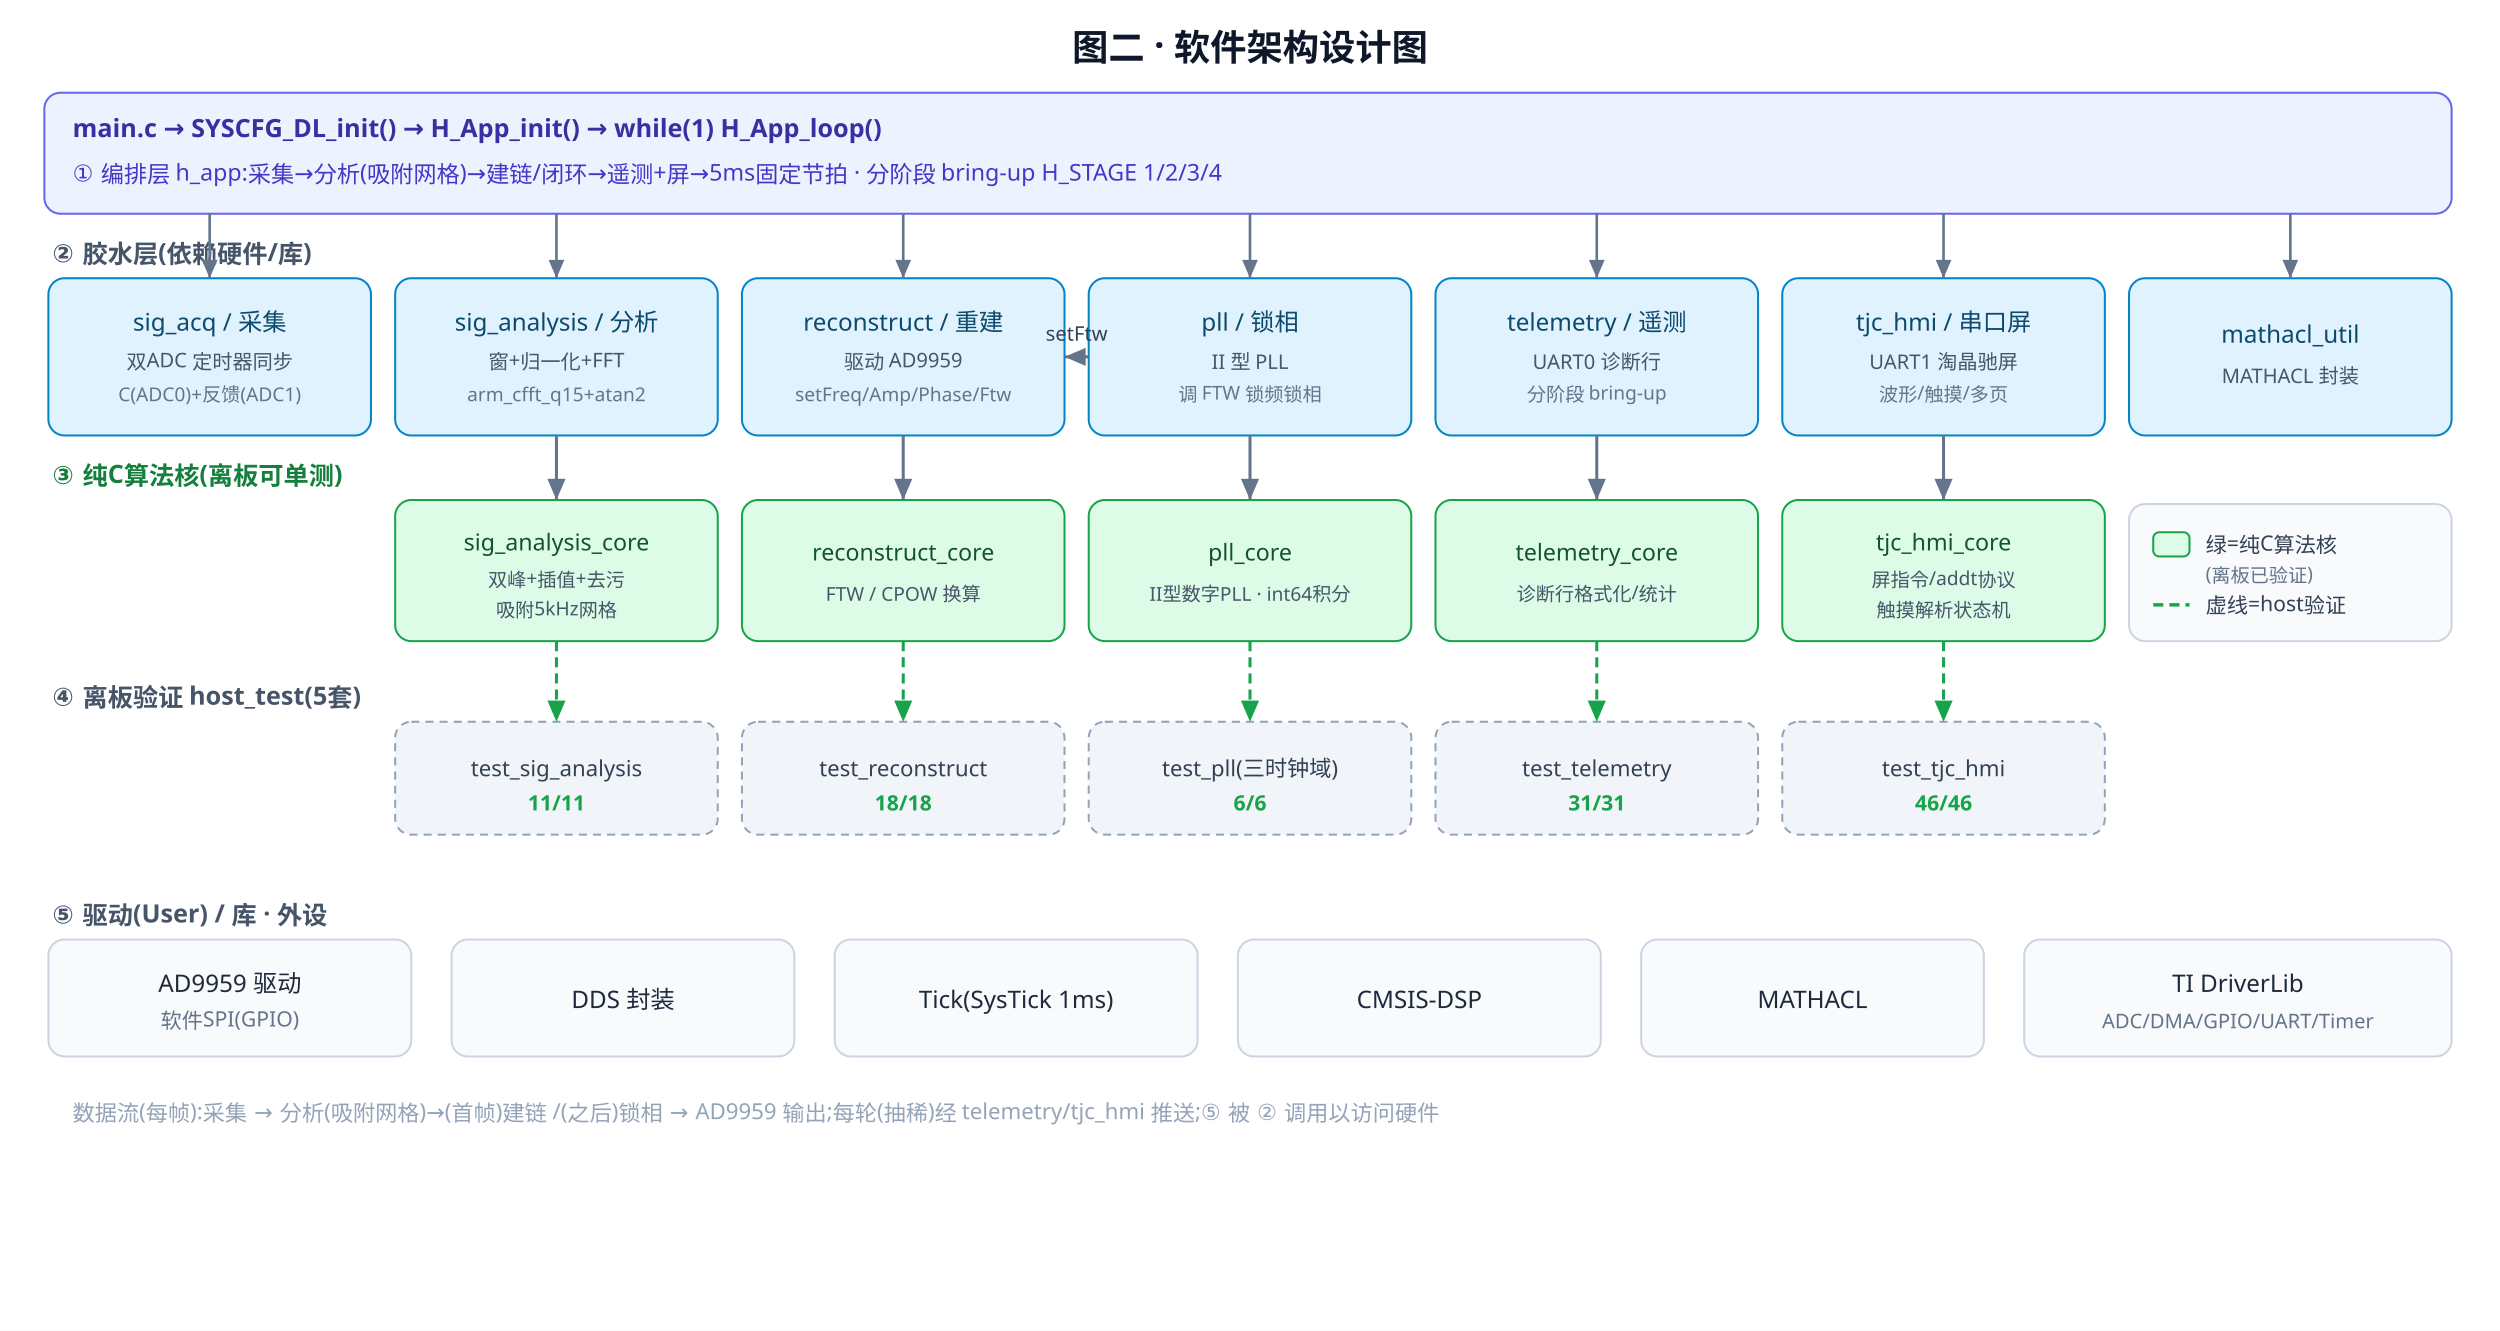
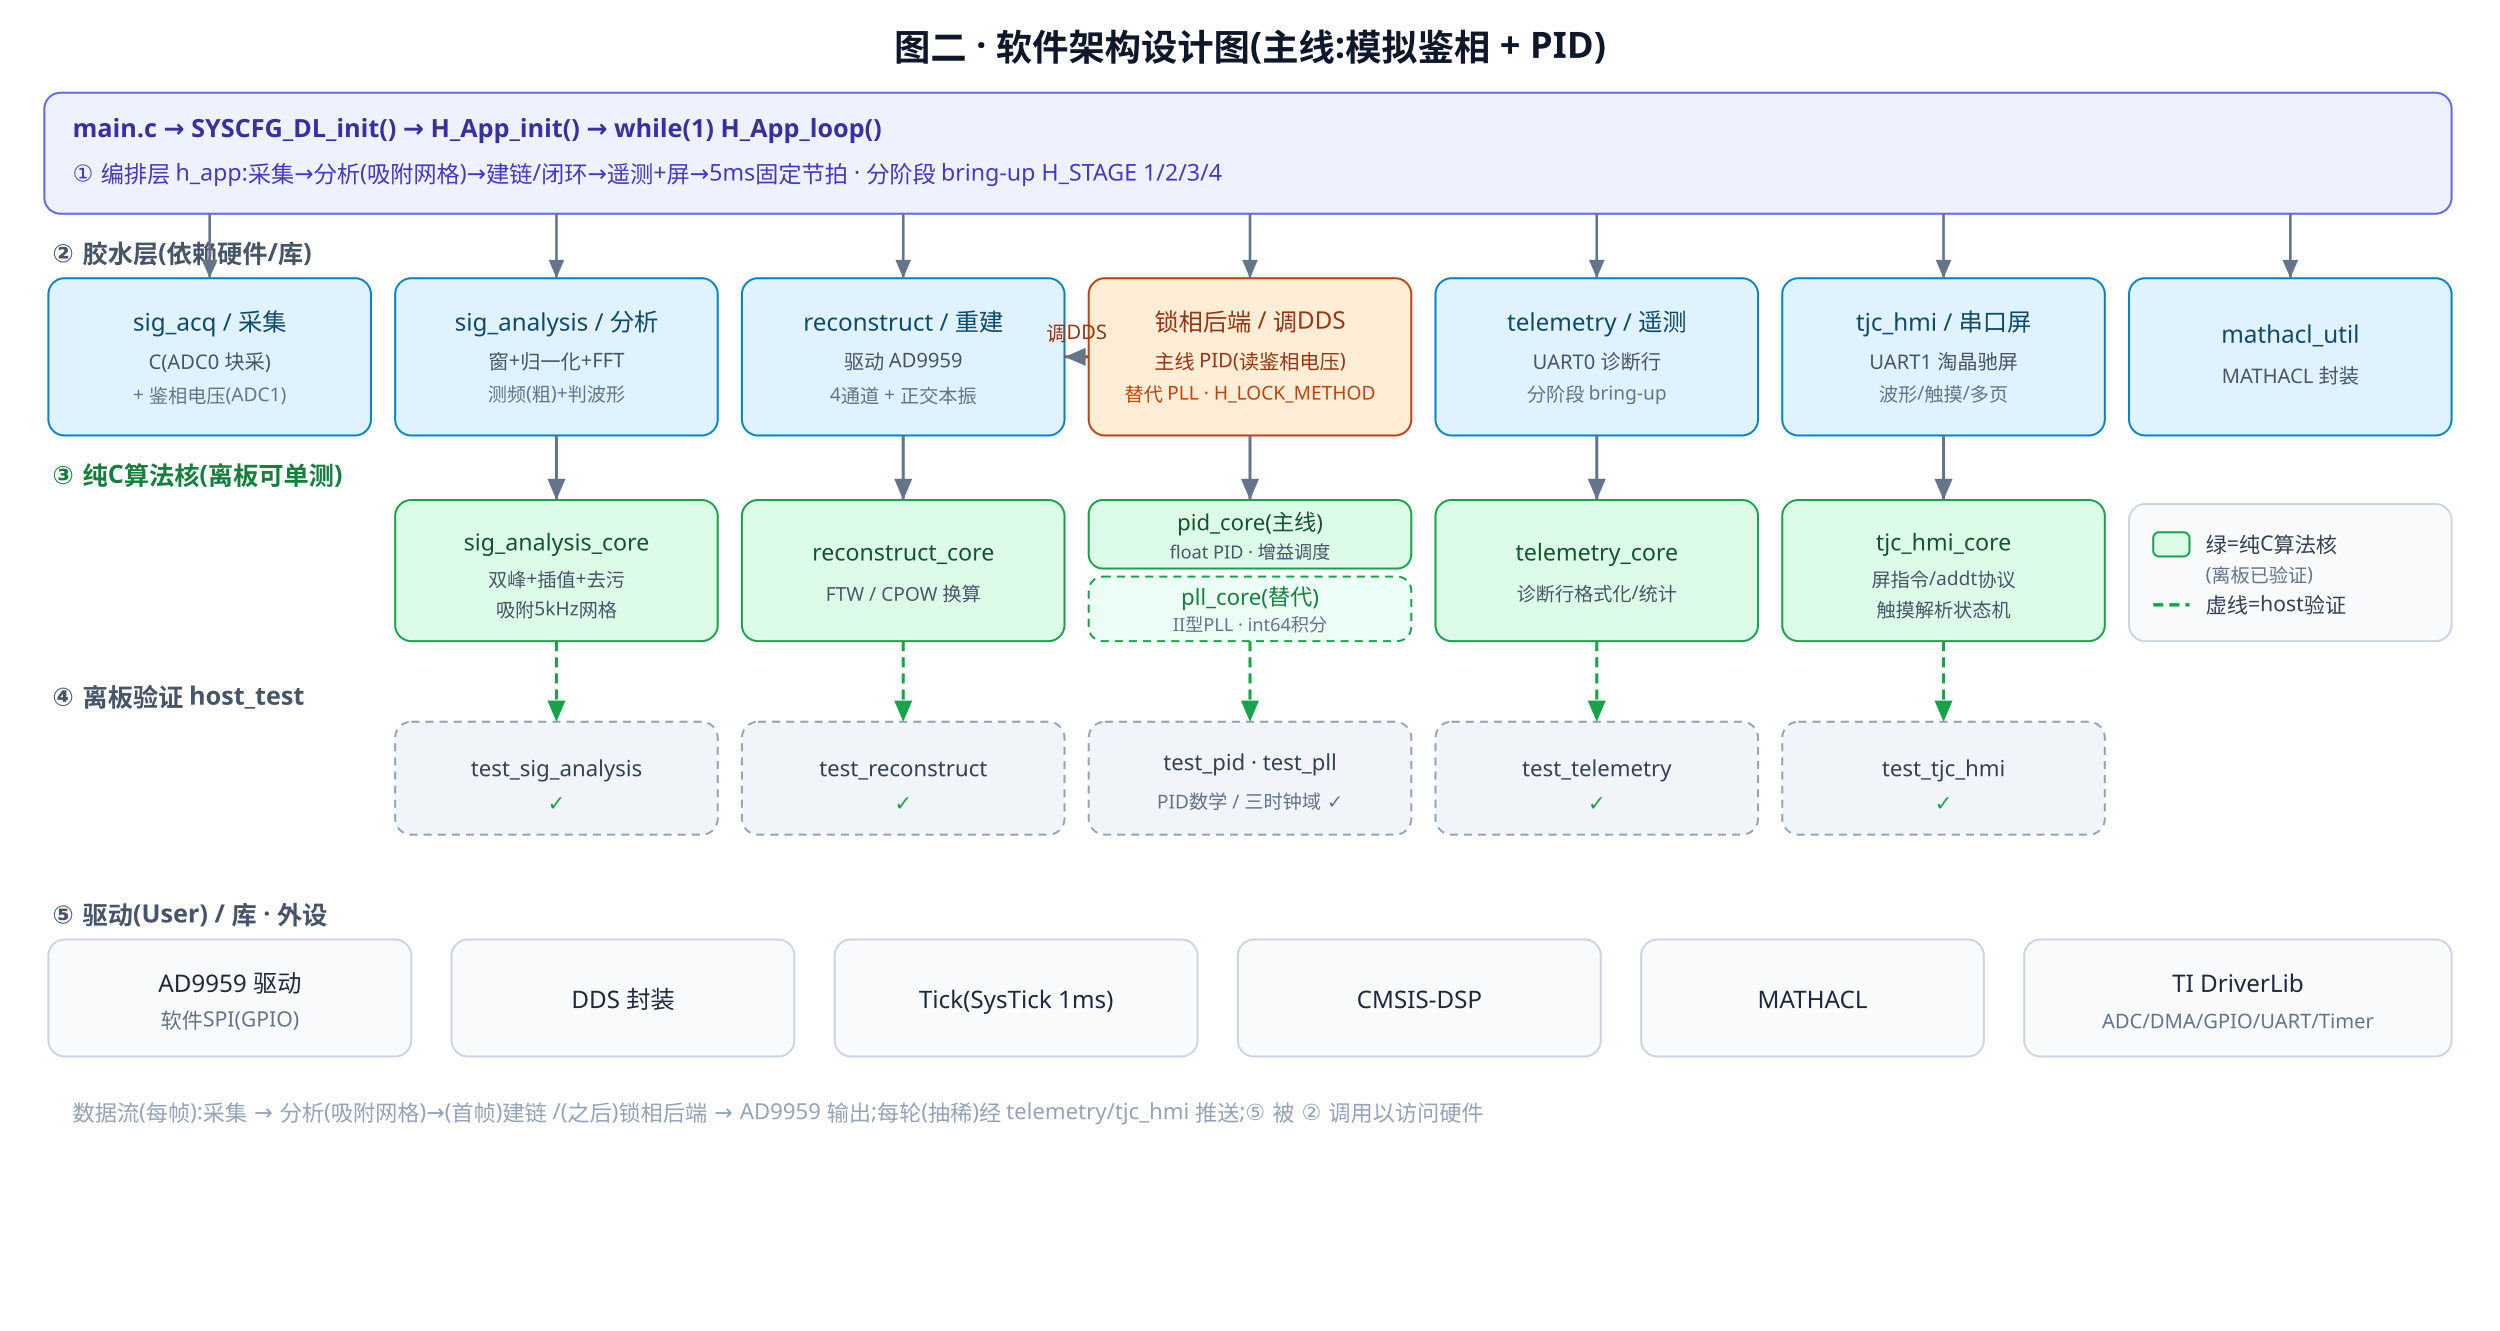
<svg xmlns="http://www.w3.org/2000/svg" viewBox="0 0 1240 660" font-family="'Microsoft YaHei','PingFang SC','Segoe UI',sans-serif" role="img">
  <defs>
    <marker id="a1" markerWidth="9" markerHeight="9" refX="7" refY="3" orient="auto">
      <path d="M0,0 L7,3 L0,6 Z" fill="#64748b" />
    </marker>
    <marker id="a2" markerWidth="9" markerHeight="9" refX="7" refY="3" orient="auto">
      <path d="M0,0 L7,3 L0,6 Z" fill="#16a34a" />
    </marker>
  </defs>
  <rect x="0" y="0" width="1240" height="660" fill="#ffffff" />
-   <text x="620" y="30" font-size="18" font-weight="bold" fill="#0f172a" text-anchor="middle">图二 · 软件架构设计图</text>
+   <text x="620" y="30" font-size="18" font-weight="bold" fill="#0f172a" text-anchor="middle">图二 · 软件架构设计图(主线:模拟鉴相 + PID)</text>
  <rect x="1056" y="250" width="160" height="68" rx="8" fill="#f8fafc" stroke="#cbd5e1" />
  <rect x="1068" y="264" width="18" height="12" rx="3" fill="#dcfce7" stroke="#16a34a" />
  <text x="1094" y="274" font-size="10.5" fill="#334155">绿=纯C算法核</text>
  <text x="1094" y="288" font-size="9.5" fill="#64748b">(离板已验证)</text>
  <line x1="1068" y1="300" x2="1086" y2="300" stroke="#16a34a" stroke-width="1.7" stroke-dasharray="5 3" />
  <text x="1094" y="304" font-size="10.5" fill="#334155">虚线=host验证</text>
  <rect x="22" y="46" width="1194" height="60" rx="8" fill="#eef2ff" stroke="#6366f1" />
  <text x="36" y="68" font-size="12.5" font-weight="bold" fill="#3730a3">main.c → SYSCFG_DL_init() → H_App_init() → while(1) H_App_loop()</text>
  <text x="36" y="90" font-size="11.5" fill="#4338ca">① 编排层 h_app:采集→分析(吸附网格)→建链/闭环→遥测+屏→5ms固定节拍 · 分阶段 bring-up H_STAGE 1/2/3/4</text>
  <text x="26" y="130" font-size="12.5" font-weight="bold" fill="#475569">② 胶水层(依赖硬件/库)</text>
  <text x="26" y="240" font-size="12.5" font-weight="bold" fill="#15803d">③ 纯C算法核(离板可单测)</text>
-   <text x="26" y="350" font-size="12.5" font-weight="bold" fill="#475569">④ 离板验证 host_test(5套)</text>
+   <text x="26" y="350" font-size="12.5" font-weight="bold" fill="#475569">④ 离板验证 host_test</text>
  <text x="26" y="458" font-size="12.5" font-weight="bold" fill="#475569">⑤ 驱动(User) / 库 · 外设</text>
  <g>
    <rect x="24" y="138" width="160" height="78" rx="8" fill="#e0f2fe" stroke="#0284c7" />
    <text x="104" y="164" font-size="12" fill="#0c4a6e" text-anchor="middle">sig_acq / 采集</text>
-     <text x="104" y="183" font-size="10" fill="#475569" text-anchor="middle">双ADC 定时器同步</text>
-     <text x="104" y="199" font-size="9.5" fill="#64748b" text-anchor="middle">C(ADC0)+反馈(ADC1)</text>
+     <text x="104" y="183" font-size="10" fill="#475569" text-anchor="middle">C(ADC0 块采)</text>
+     <text x="104" y="199" font-size="9.5" fill="#64748b" text-anchor="middle">+ 鉴相电压(ADC1)</text>
    <rect x="196" y="138" width="160" height="78" rx="8" fill="#e0f2fe" stroke="#0284c7" />
    <text x="276" y="164" font-size="12" fill="#0c4a6e" text-anchor="middle">sig_analysis / 分析</text>
    <text x="276" y="183" font-size="10" fill="#475569" text-anchor="middle">窗+归一化+FFT</text>
-     <text x="276" y="199" font-size="9.5" fill="#64748b" text-anchor="middle">arm_cfft_q15+atan2</text>
+     <text x="276" y="199" font-size="9.5" fill="#64748b" text-anchor="middle">测频(粗)+判波形</text>
    <rect x="368" y="138" width="160" height="78" rx="8" fill="#e0f2fe" stroke="#0284c7" />
    <text x="448" y="164" font-size="12" fill="#0c4a6e" text-anchor="middle">reconstruct / 重建</text>
    <text x="448" y="183" font-size="10" fill="#475569" text-anchor="middle">驱动 AD9959</text>
-     <text x="448" y="199" font-size="9.5" fill="#64748b" text-anchor="middle">setFreq/Amp/Phase/Ftw</text>
-     <rect x="540" y="138" width="160" height="78" rx="8" fill="#e0f2fe" stroke="#0284c7" />
-     <text x="620" y="164" font-size="12" fill="#0c4a6e" text-anchor="middle">pll / 锁相</text>
-     <text x="620" y="183" font-size="10" fill="#475569" text-anchor="middle">II 型 PLL</text>
-     <text x="620" y="199" font-size="9.5" fill="#64748b" text-anchor="middle">调 FTW 锁频锁相</text>
+     <text x="448" y="199" font-size="9.5" fill="#64748b" text-anchor="middle">4通道 + 正交本振</text>
+     <rect x="540" y="138" width="160" height="78" rx="8" fill="#ffedd5" stroke="#c2410c" />
+     <text x="620" y="164" font-size="12" fill="#9a3412" text-anchor="middle">锁相后端 / 调DDS</text>
+     <text x="620" y="183" font-size="10" fill="#9a3412" text-anchor="middle">主线 PID(读鉴相电压)</text>
+     <text x="620" y="199" font-size="9.5" fill="#c2410c" text-anchor="middle">替代 PLL · H_LOCK_METHOD</text>
    <rect x="712" y="138" width="160" height="78" rx="8" fill="#e0f2fe" stroke="#0284c7" />
    <text x="792" y="164" font-size="12" fill="#0c4a6e" text-anchor="middle">telemetry / 遥测</text>
    <text x="792" y="183" font-size="10" fill="#475569" text-anchor="middle">UART0 诊断行</text>
    <text x="792" y="199" font-size="9.5" fill="#64748b" text-anchor="middle">分阶段 bring-up</text>
    <rect x="884" y="138" width="160" height="78" rx="8" fill="#e0f2fe" stroke="#0284c7" />
    <text x="964" y="164" font-size="12" fill="#0c4a6e" text-anchor="middle">tjc_hmi / 串口屏</text>
    <text x="964" y="183" font-size="10" fill="#475569" text-anchor="middle">UART1 淘晶驰屏</text>
    <text x="964" y="199" font-size="9.5" fill="#64748b" text-anchor="middle">波形/触摸/多页</text>
    <rect x="1056" y="138" width="160" height="78" rx="8" fill="#e0f2fe" stroke="#0284c7" />
    <text x="1136" y="170" font-size="12" fill="#0c4a6e" text-anchor="middle">mathacl_util</text>
    <text x="1136" y="190" font-size="10" fill="#475569" text-anchor="middle">MATHACL 封装</text>
  </g>
  <g>
    <rect x="196" y="248" width="160" height="70" rx="8" fill="#dcfce7" stroke="#16a34a" />
    <text x="276" y="273" font-size="11.5" fill="#14532d" text-anchor="middle">sig_analysis_core</text>
    <text x="276" y="291" font-size="9.5" fill="#475569" text-anchor="middle">双峰+插值+去污</text>
    <text x="276" y="306" font-size="9.5" fill="#475569" text-anchor="middle">吸附5kHz网格</text>
    <rect x="368" y="248" width="160" height="70" rx="8" fill="#dcfce7" stroke="#16a34a" />
    <text x="448" y="278" font-size="11.5" fill="#14532d" text-anchor="middle">reconstruct_core</text>
    <text x="448" y="298" font-size="9.5" fill="#475569" text-anchor="middle">FTW / CPOW 换算</text>
-     <rect x="540" y="248" width="160" height="70" rx="8" fill="#dcfce7" stroke="#16a34a" />
-     <text x="620" y="278" font-size="11.5" fill="#14532d" text-anchor="middle">pll_core</text>
-     <text x="620" y="298" font-size="9.5" fill="#475569" text-anchor="middle">II型数字PLL · int64积分</text>
+     <rect x="540" y="248" width="160" height="34" rx="7" fill="#dcfce7" stroke="#16a34a" />
+     <text x="620" y="263" font-size="11" fill="#14532d" text-anchor="middle">pid_core(主线)</text>
+     <text x="620" y="277" font-size="9" fill="#475569" text-anchor="middle">float PID · 增益调度</text>
+     <rect x="540" y="286" width="160" height="32" rx="7" fill="#ecfdf5" stroke="#16a34a" stroke-dasharray="4 3" />
+     <text x="620" y="300" font-size="11" fill="#15803d" text-anchor="middle">pll_core(替代)</text>
+     <text x="620" y="313" font-size="9" fill="#64748b" text-anchor="middle">II型PLL · int64积分</text>
    <rect x="712" y="248" width="160" height="70" rx="8" fill="#dcfce7" stroke="#16a34a" />
    <text x="792" y="278" font-size="11.5" fill="#14532d" text-anchor="middle">telemetry_core</text>
    <text x="792" y="298" font-size="9.5" fill="#475569" text-anchor="middle">诊断行格式化/统计</text>
    <rect x="884" y="248" width="160" height="70" rx="8" fill="#dcfce7" stroke="#16a34a" />
    <text x="964" y="273" font-size="11.5" fill="#14532d" text-anchor="middle">tjc_hmi_core</text>
    <text x="964" y="291" font-size="9.5" fill="#475569" text-anchor="middle">屏指令/addt协议</text>
    <text x="964" y="306" font-size="9.5" fill="#475569" text-anchor="middle">触摸解析状态机</text>
  </g>
  <g>
    <rect x="196" y="358" width="160" height="56" rx="8" fill="#f1f5f9" stroke="#94a3b8" stroke-dasharray="4 3" />
    <text x="276" y="385" font-size="11" fill="#334155" text-anchor="middle">test_sig_analysis</text>
-     <text x="276" y="402" font-size="10.5" font-weight="bold" fill="#16a34a" text-anchor="middle">11/11</text>
+     <text x="276" y="402" font-size="10.5" font-weight="bold" fill="#16a34a" text-anchor="middle">✓</text>
    <rect x="368" y="358" width="160" height="56" rx="8" fill="#f1f5f9" stroke="#94a3b8" stroke-dasharray="4 3" />
    <text x="448" y="385" font-size="11" fill="#334155" text-anchor="middle">test_reconstruct</text>
-     <text x="448" y="402" font-size="10.5" font-weight="bold" fill="#16a34a" text-anchor="middle">18/18</text>
+     <text x="448" y="402" font-size="10.5" font-weight="bold" fill="#16a34a" text-anchor="middle">✓</text>
    <rect x="540" y="358" width="160" height="56" rx="8" fill="#f1f5f9" stroke="#94a3b8" stroke-dasharray="4 3" />
-     <text x="620" y="385" font-size="11" fill="#334155" text-anchor="middle">test_pll(三时钟域)</text>
-     <text x="620" y="402" font-size="10.5" font-weight="bold" fill="#16a34a" text-anchor="middle">6/6</text>
+     <text x="620" y="382" font-size="11" fill="#334155" text-anchor="middle">test_pid · test_pll</text>
+     <text x="620" y="401" font-size="9.5" fill="#64748b" text-anchor="middle">PID数学 / 三时钟域 ✓</text>
    <rect x="712" y="358" width="160" height="56" rx="8" fill="#f1f5f9" stroke="#94a3b8" stroke-dasharray="4 3" />
    <text x="792" y="385" font-size="11" fill="#334155" text-anchor="middle">test_telemetry</text>
-     <text x="792" y="402" font-size="10.5" font-weight="bold" fill="#16a34a" text-anchor="middle">31/31</text>
+     <text x="792" y="402" font-size="10.5" font-weight="bold" fill="#16a34a" text-anchor="middle">✓</text>
    <rect x="884" y="358" width="160" height="56" rx="8" fill="#f1f5f9" stroke="#94a3b8" stroke-dasharray="4 3" />
    <text x="964" y="385" font-size="11" fill="#334155" text-anchor="middle">test_tjc_hmi</text>
-     <text x="964" y="402" font-size="10.5" font-weight="bold" fill="#16a34a" text-anchor="middle">46/46</text>
+     <text x="964" y="402" font-size="10.5" font-weight="bold" fill="#16a34a" text-anchor="middle">✓</text>
  </g>
  <g>
    <rect x="24" y="466" width="180" height="58" rx="8" fill="#f8fafc" stroke="#cbd5e1" />
    <text x="114" y="492" font-size="12" fill="#1e293b" text-anchor="middle">AD9959 驱动</text>
    <text x="114" y="510" font-size="10.5" fill="#64748b" text-anchor="middle">软件SPI(GPIO)</text>
    <rect x="224" y="466" width="170" height="58" rx="8" fill="#f8fafc" stroke="#cbd5e1" />
    <text x="309" y="500" font-size="12" fill="#1e293b" text-anchor="middle">DDS 封装</text>
    <rect x="414" y="466" width="180" height="58" rx="8" fill="#f8fafc" stroke="#cbd5e1" />
    <text x="504" y="500" font-size="12" fill="#1e293b" text-anchor="middle">Tick(SysTick 1ms)</text>
    <rect x="614" y="466" width="180" height="58" rx="8" fill="#f8fafc" stroke="#cbd5e1" />
    <text x="704" y="500" font-size="12" fill="#1e293b" text-anchor="middle">CMSIS-DSP</text>
    <rect x="814" y="466" width="170" height="58" rx="8" fill="#f8fafc" stroke="#cbd5e1" />
    <text x="899" y="500" font-size="12" fill="#1e293b" text-anchor="middle">MATHACL</text>
    <rect x="1004" y="466" width="212" height="58" rx="8" fill="#f8fafc" stroke="#cbd5e1" />
    <text x="1110" y="492" font-size="12" fill="#1e293b" text-anchor="middle">TI DriverLib</text>
    <text x="1110" y="510" font-size="10" fill="#64748b" text-anchor="middle">ADC/DMA/GPIO/UART/Timer</text>
  </g>
  <path d="M104,106 L104,138" fill="none" stroke="#64748b" stroke-width="1.3" marker-end="url(#a1)" />
  <path d="M276,106 L276,138" fill="none" stroke="#64748b" stroke-width="1.3" marker-end="url(#a1)" />
  <path d="M448,106 L448,138" fill="none" stroke="#64748b" stroke-width="1.3" marker-end="url(#a1)" />
  <path d="M620,106 L620,138" fill="none" stroke="#64748b" stroke-width="1.3" marker-end="url(#a1)" />
  <path d="M792,106 L792,138" fill="none" stroke="#64748b" stroke-width="1.3" marker-end="url(#a1)" />
  <path d="M964,106 L964,138" fill="none" stroke="#64748b" stroke-width="1.3" marker-end="url(#a1)" />
  <path d="M1136,106 L1136,138" fill="none" stroke="#64748b" stroke-width="1.3" marker-end="url(#a1)" />
  <path d="M276,216 L276,248" fill="none" stroke="#64748b" stroke-width="1.5" marker-end="url(#a1)" />
  <path d="M448,216 L448,248" fill="none" stroke="#64748b" stroke-width="1.5" marker-end="url(#a1)" />
  <path d="M620,216 L620,248" fill="none" stroke="#64748b" stroke-width="1.5" marker-end="url(#a1)" />
  <path d="M792,216 L792,248" fill="none" stroke="#64748b" stroke-width="1.5" marker-end="url(#a1)" />
  <path d="M964,216 L964,248" fill="none" stroke="#64748b" stroke-width="1.5" marker-end="url(#a1)" />
  <path d="M276,318 L276,358" fill="none" stroke="#16a34a" stroke-width="1.5" stroke-dasharray="5 3" marker-end="url(#a2)" />
  <path d="M448,318 L448,358" fill="none" stroke="#16a34a" stroke-width="1.5" stroke-dasharray="5 3" marker-end="url(#a2)" />
  <path d="M620,318 L620,358" fill="none" stroke="#16a34a" stroke-width="1.5" stroke-dasharray="5 3" marker-end="url(#a2)" />
  <path d="M792,318 L792,358" fill="none" stroke="#16a34a" stroke-width="1.5" stroke-dasharray="5 3" marker-end="url(#a2)" />
  <path d="M964,318 L964,358" fill="none" stroke="#16a34a" stroke-width="1.5" stroke-dasharray="5 3" marker-end="url(#a2)" />
-   <path d="M540,177 L528,177" fill="none" stroke="#64748b" stroke-width="1.5" marker-end="url(#a1)" />
-   <text x="534" y="169" font-size="10" fill="#334155" text-anchor="middle">setFtw</text>
-   <text x="36" y="556" font-size="11" fill="#94a3b8">数据流(每帧):采集 → 分析(吸附网格)→(首帧)建链 /(之后)锁相 → AD9959 输出;每轮(抽稀)经 telemetry/tjc_hmi 推送;⑤ 被 ② 调用以访问硬件</text>
+   <path d="M540,177 L528,177" fill="none" stroke="#c2410c" stroke-width="1.5" marker-end="url(#a1)" />
+   <text x="534" y="169" font-size="10" fill="#9a3412" text-anchor="middle">调DDS</text>
+   <text x="36" y="556" font-size="11" fill="#94a3b8">数据流(每帧):采集 → 分析(吸附网格)→(首帧)建链 /(之后)锁相后端 → AD9959 输出;每轮(抽稀)经 telemetry/tjc_hmi 推送;⑤ 被 ② 调用以访问硬件</text>
</svg>
